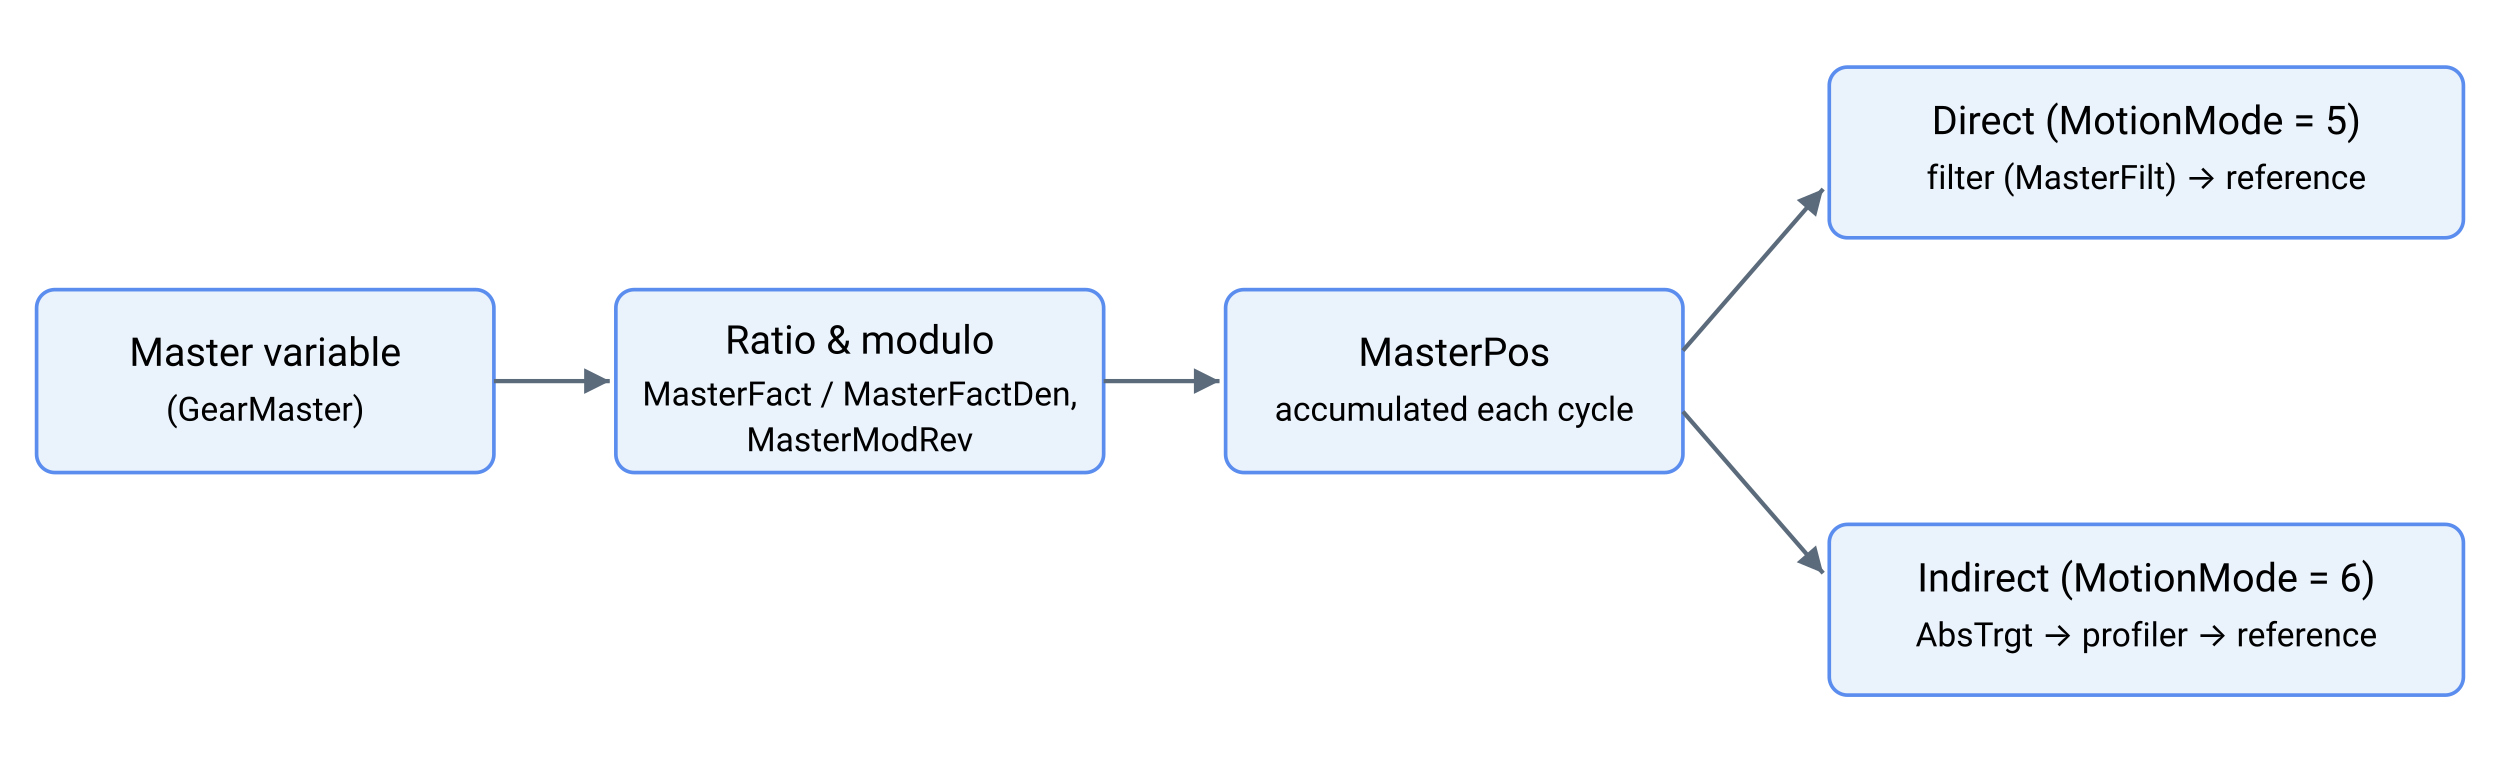
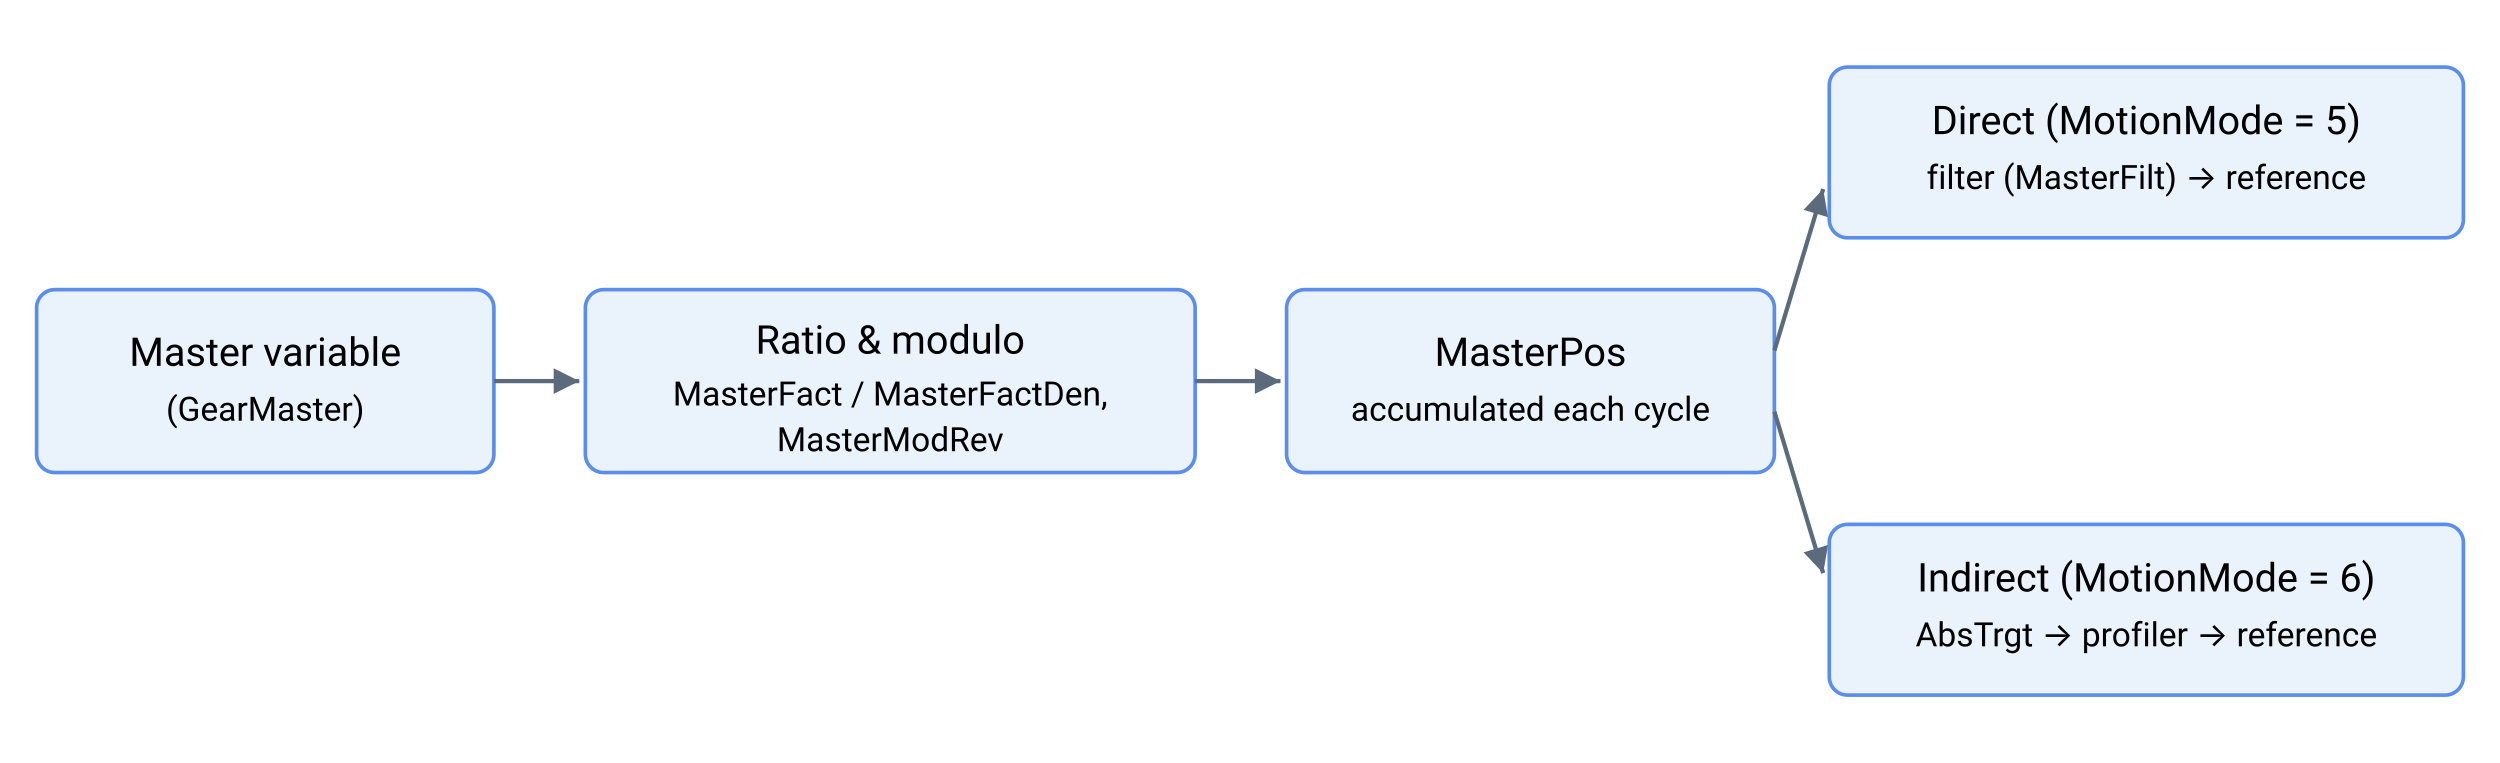
- <svg xmlns="http://www.w3.org/2000/svg" width="820" height="250" viewBox="0 0 820 250" font-family="-apple-system,Segoe UI,Roboto,sans-serif" font-size="13">
+ <svg xmlns="http://www.w3.org/2000/svg" width="820" height="250" viewBox="0 0 820 250" font-family="-apple-system,Segoe UI,Roboto,sans-serif" font-size="13" role="img" aria-label="Gear-motion signal path: master variable is scaled by MasterFact over MasterFactDen and wrapped at MasterModRev, accumulated into MasterPos, then routed either directly through MasterFilt or indirectly through AbsTrgt and the profiler to the reference.">
  <defs>
    <marker id="arrow" markerWidth="8" markerHeight="8" refX="6" refY="3" orient="auto">
      <path d="M0,0 L6,3 L0,6 Z" fill="#5b6b7b" />
    </marker>
  </defs>
  <rect x="12" y="95" width="150" height="60" rx="6" fill="#eaf2fb" stroke="#5b8def" stroke-width="1.2" />
  <text x="87" y="120" text-anchor="middle">Master variable</text>
  <text x="87" y="138" text-anchor="middle" font-size="11">(GearMaster)</text>
-   <rect x="202" y="95" width="160" height="60" rx="6" fill="#eaf2fb" stroke="#5b8def" stroke-width="1.2" />
-   <text x="282" y="116" text-anchor="middle">Ratio &amp; modulo</text>
-   <text x="282" y="133" text-anchor="middle" font-size="11">MasterFact / MasterFactDen,</text>
-   <text x="282" y="148" text-anchor="middle" font-size="11">MasterModRev</text>
-   <rect x="402" y="95" width="150" height="60" rx="6" fill="#eaf2fb" stroke="#5b8def" stroke-width="1.2" />
-   <text x="477" y="120" text-anchor="middle">MasterPos</text>
-   <text x="477" y="138" text-anchor="middle" font-size="11">accumulated each cycle</text>
+   <rect x="192" y="95" width="200" height="60" rx="6" fill="#eaf2fb" stroke="#5b8def" stroke-width="1.2" />
+   <text x="292" y="116" text-anchor="middle">Ratio &amp; modulo</text>
+   <text x="292" y="133" text-anchor="middle" font-size="11">MasterFact / MasterFactDen,</text>
+   <text x="292" y="148" text-anchor="middle" font-size="11">MasterModRev</text>
+   <rect x="422" y="95" width="160" height="60" rx="6" fill="#eaf2fb" stroke="#5b8def" stroke-width="1.2" />
+   <text x="502" y="120" text-anchor="middle">MasterPos</text>
+   <text x="502" y="138" text-anchor="middle" font-size="11">accumulated each cycle</text>
  <rect x="600" y="22" width="208" height="56" rx="6" fill="#eaf2fb" stroke="#5b8def" stroke-width="1.2" />
  <text x="704" y="44" text-anchor="middle">Direct (MotionMode = 5)</text>
  <text x="704" y="62" text-anchor="middle" font-size="11">filter (MasterFilt) → reference</text>
  <rect x="600" y="172" width="208" height="56" rx="6" fill="#eaf2fb" stroke="#5b8def" stroke-width="1.2" />
  <text x="704" y="194" text-anchor="middle">Indirect (MotionMode = 6)</text>
  <text x="704" y="212" text-anchor="middle" font-size="11">AbsTrgt → profiler → reference</text>
-   <line x1="162" y1="125" x2="200" y2="125" stroke="#5b6b7b" stroke-width="1.4" marker-end="url(#arrow)" />
-   <line x1="362" y1="125" x2="400" y2="125" stroke="#5b6b7b" stroke-width="1.4" marker-end="url(#arrow)" />
-   <line x1="552" y1="115" x2="598" y2="62" stroke="#5b6b7b" stroke-width="1.4" marker-end="url(#arrow)" />
-   <line x1="552" y1="135" x2="598" y2="188" stroke="#5b6b7b" stroke-width="1.4" marker-end="url(#arrow)" />
+   <line x1="162" y1="125" x2="190" y2="125" stroke="#5b6b7b" stroke-width="1.4" marker-end="url(#arrow)" />
+   <line x1="392" y1="125" x2="420" y2="125" stroke="#5b6b7b" stroke-width="1.4" marker-end="url(#arrow)" />
+   <line x1="582" y1="115" x2="598" y2="62" stroke="#5b6b7b" stroke-width="1.4" marker-end="url(#arrow)" />
+   <line x1="582" y1="135" x2="598" y2="188" stroke="#5b6b7b" stroke-width="1.4" marker-end="url(#arrow)" />
</svg>
